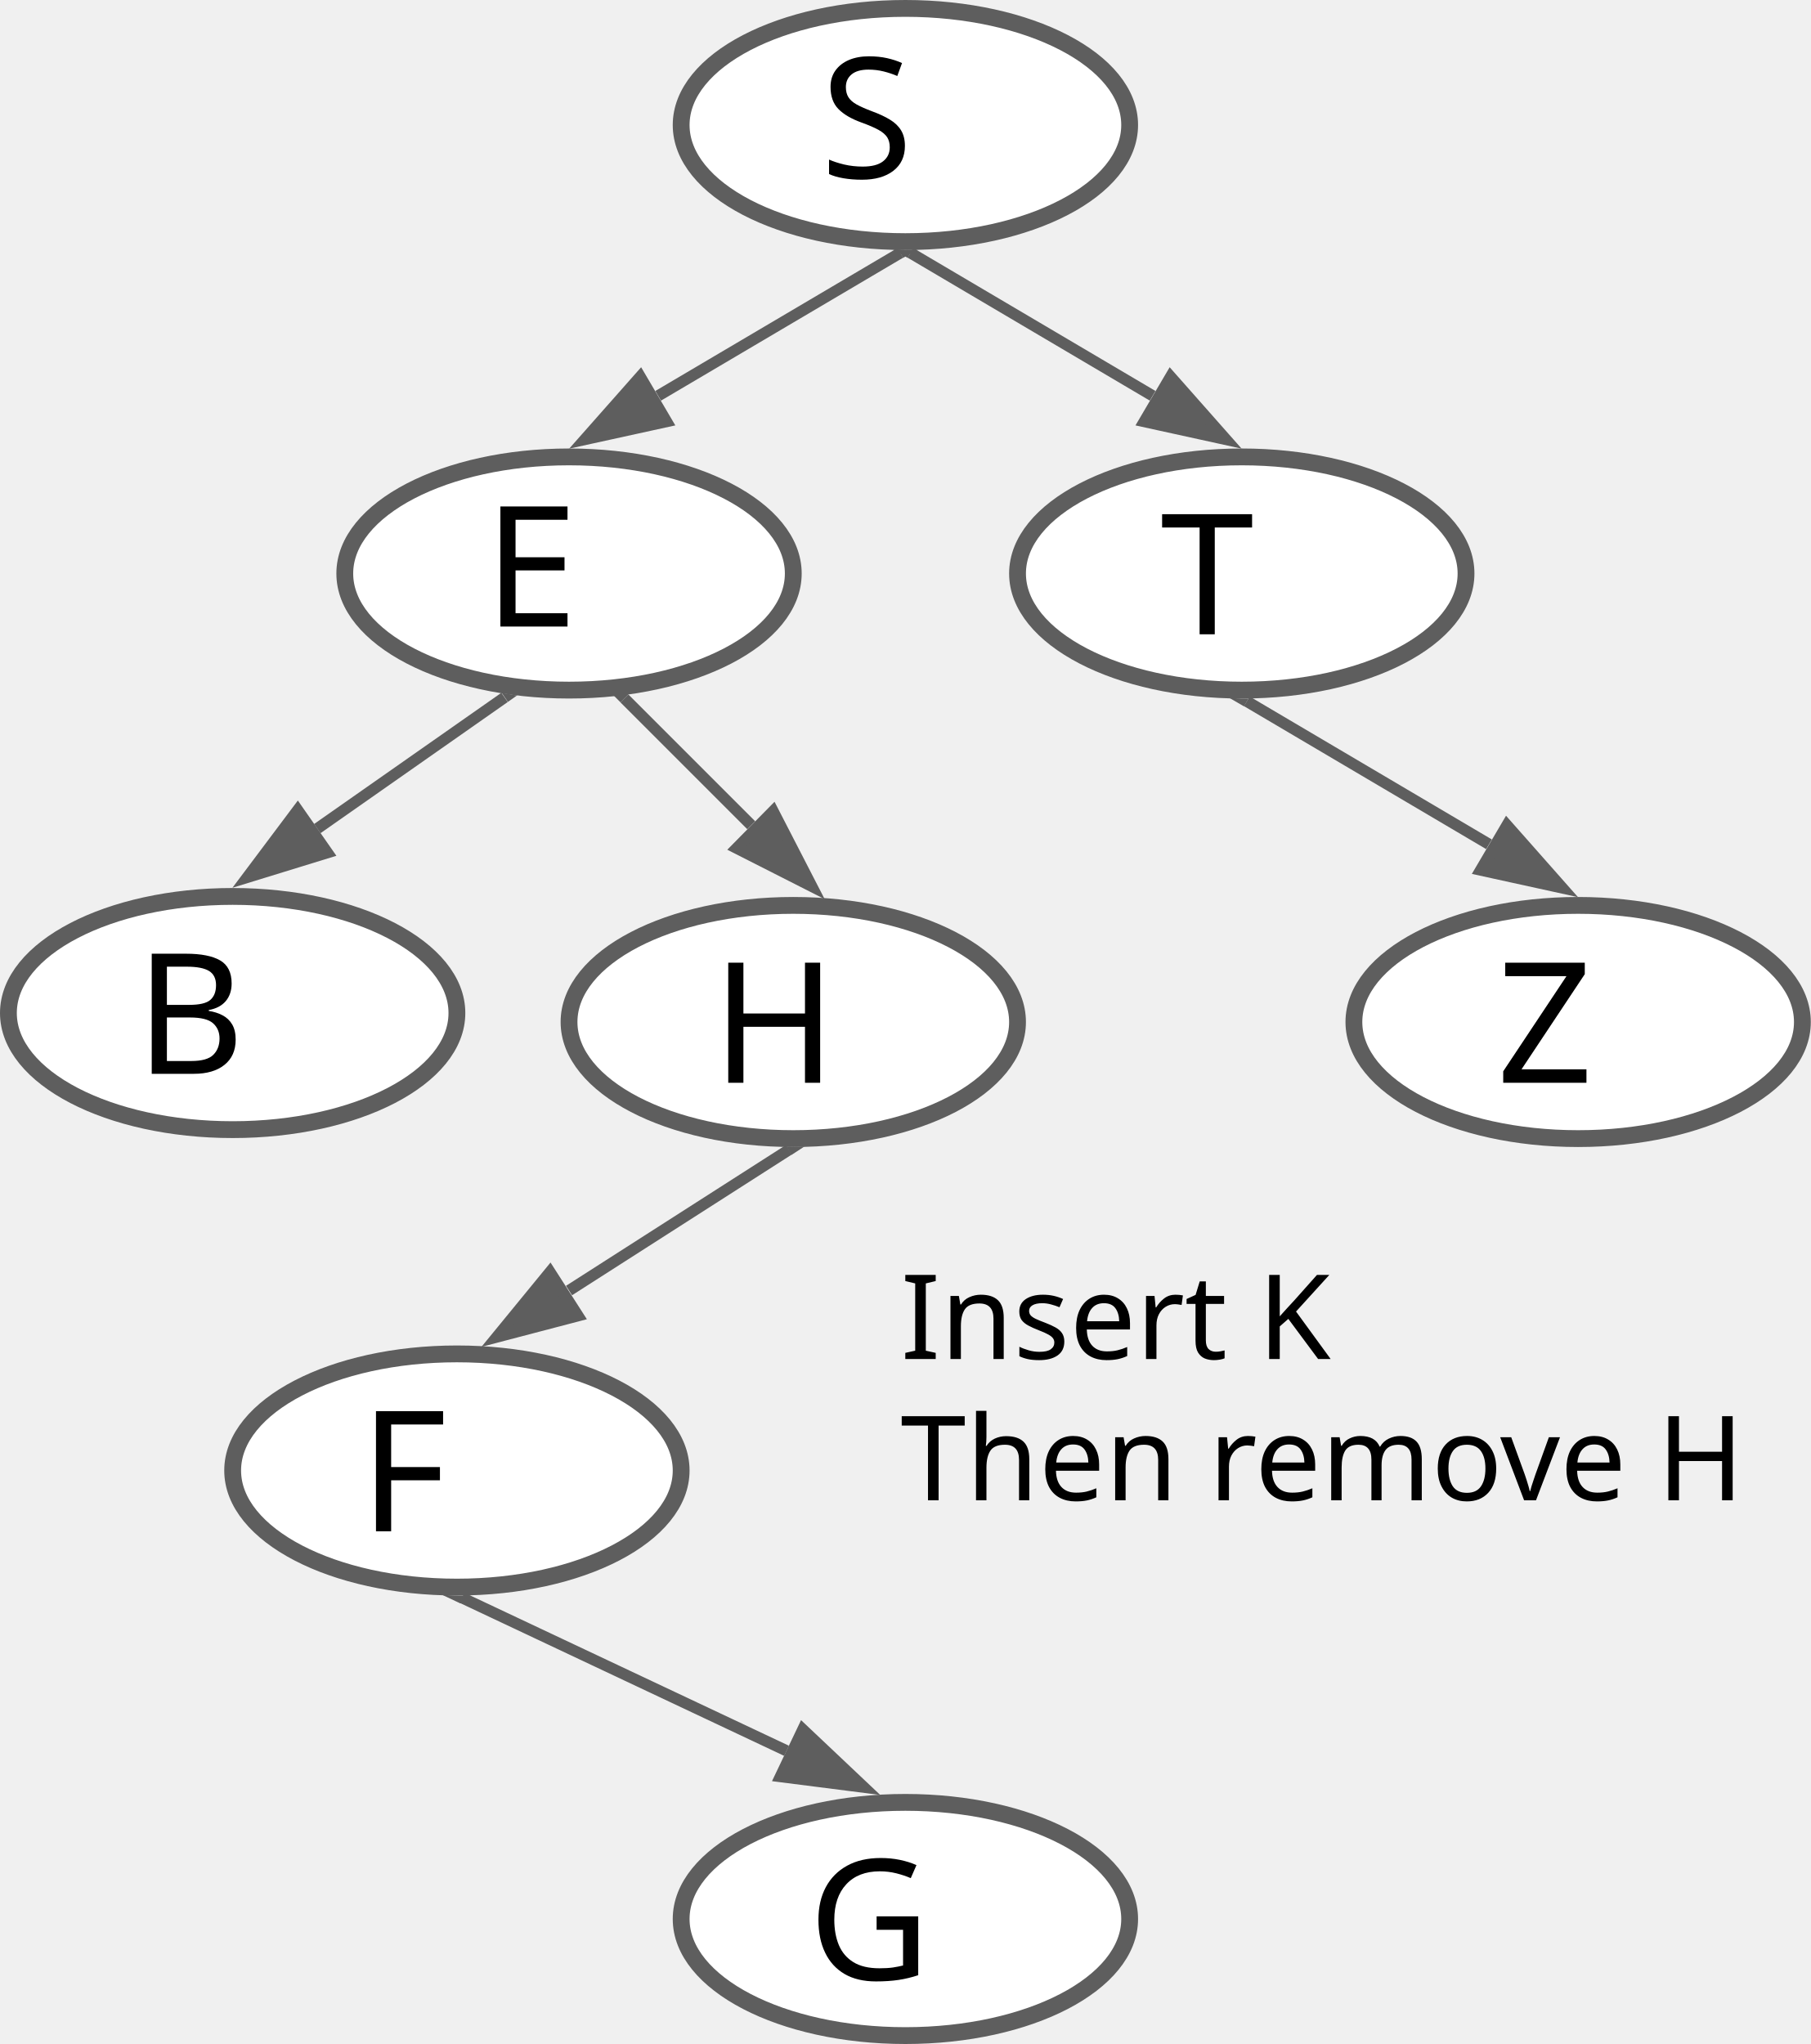
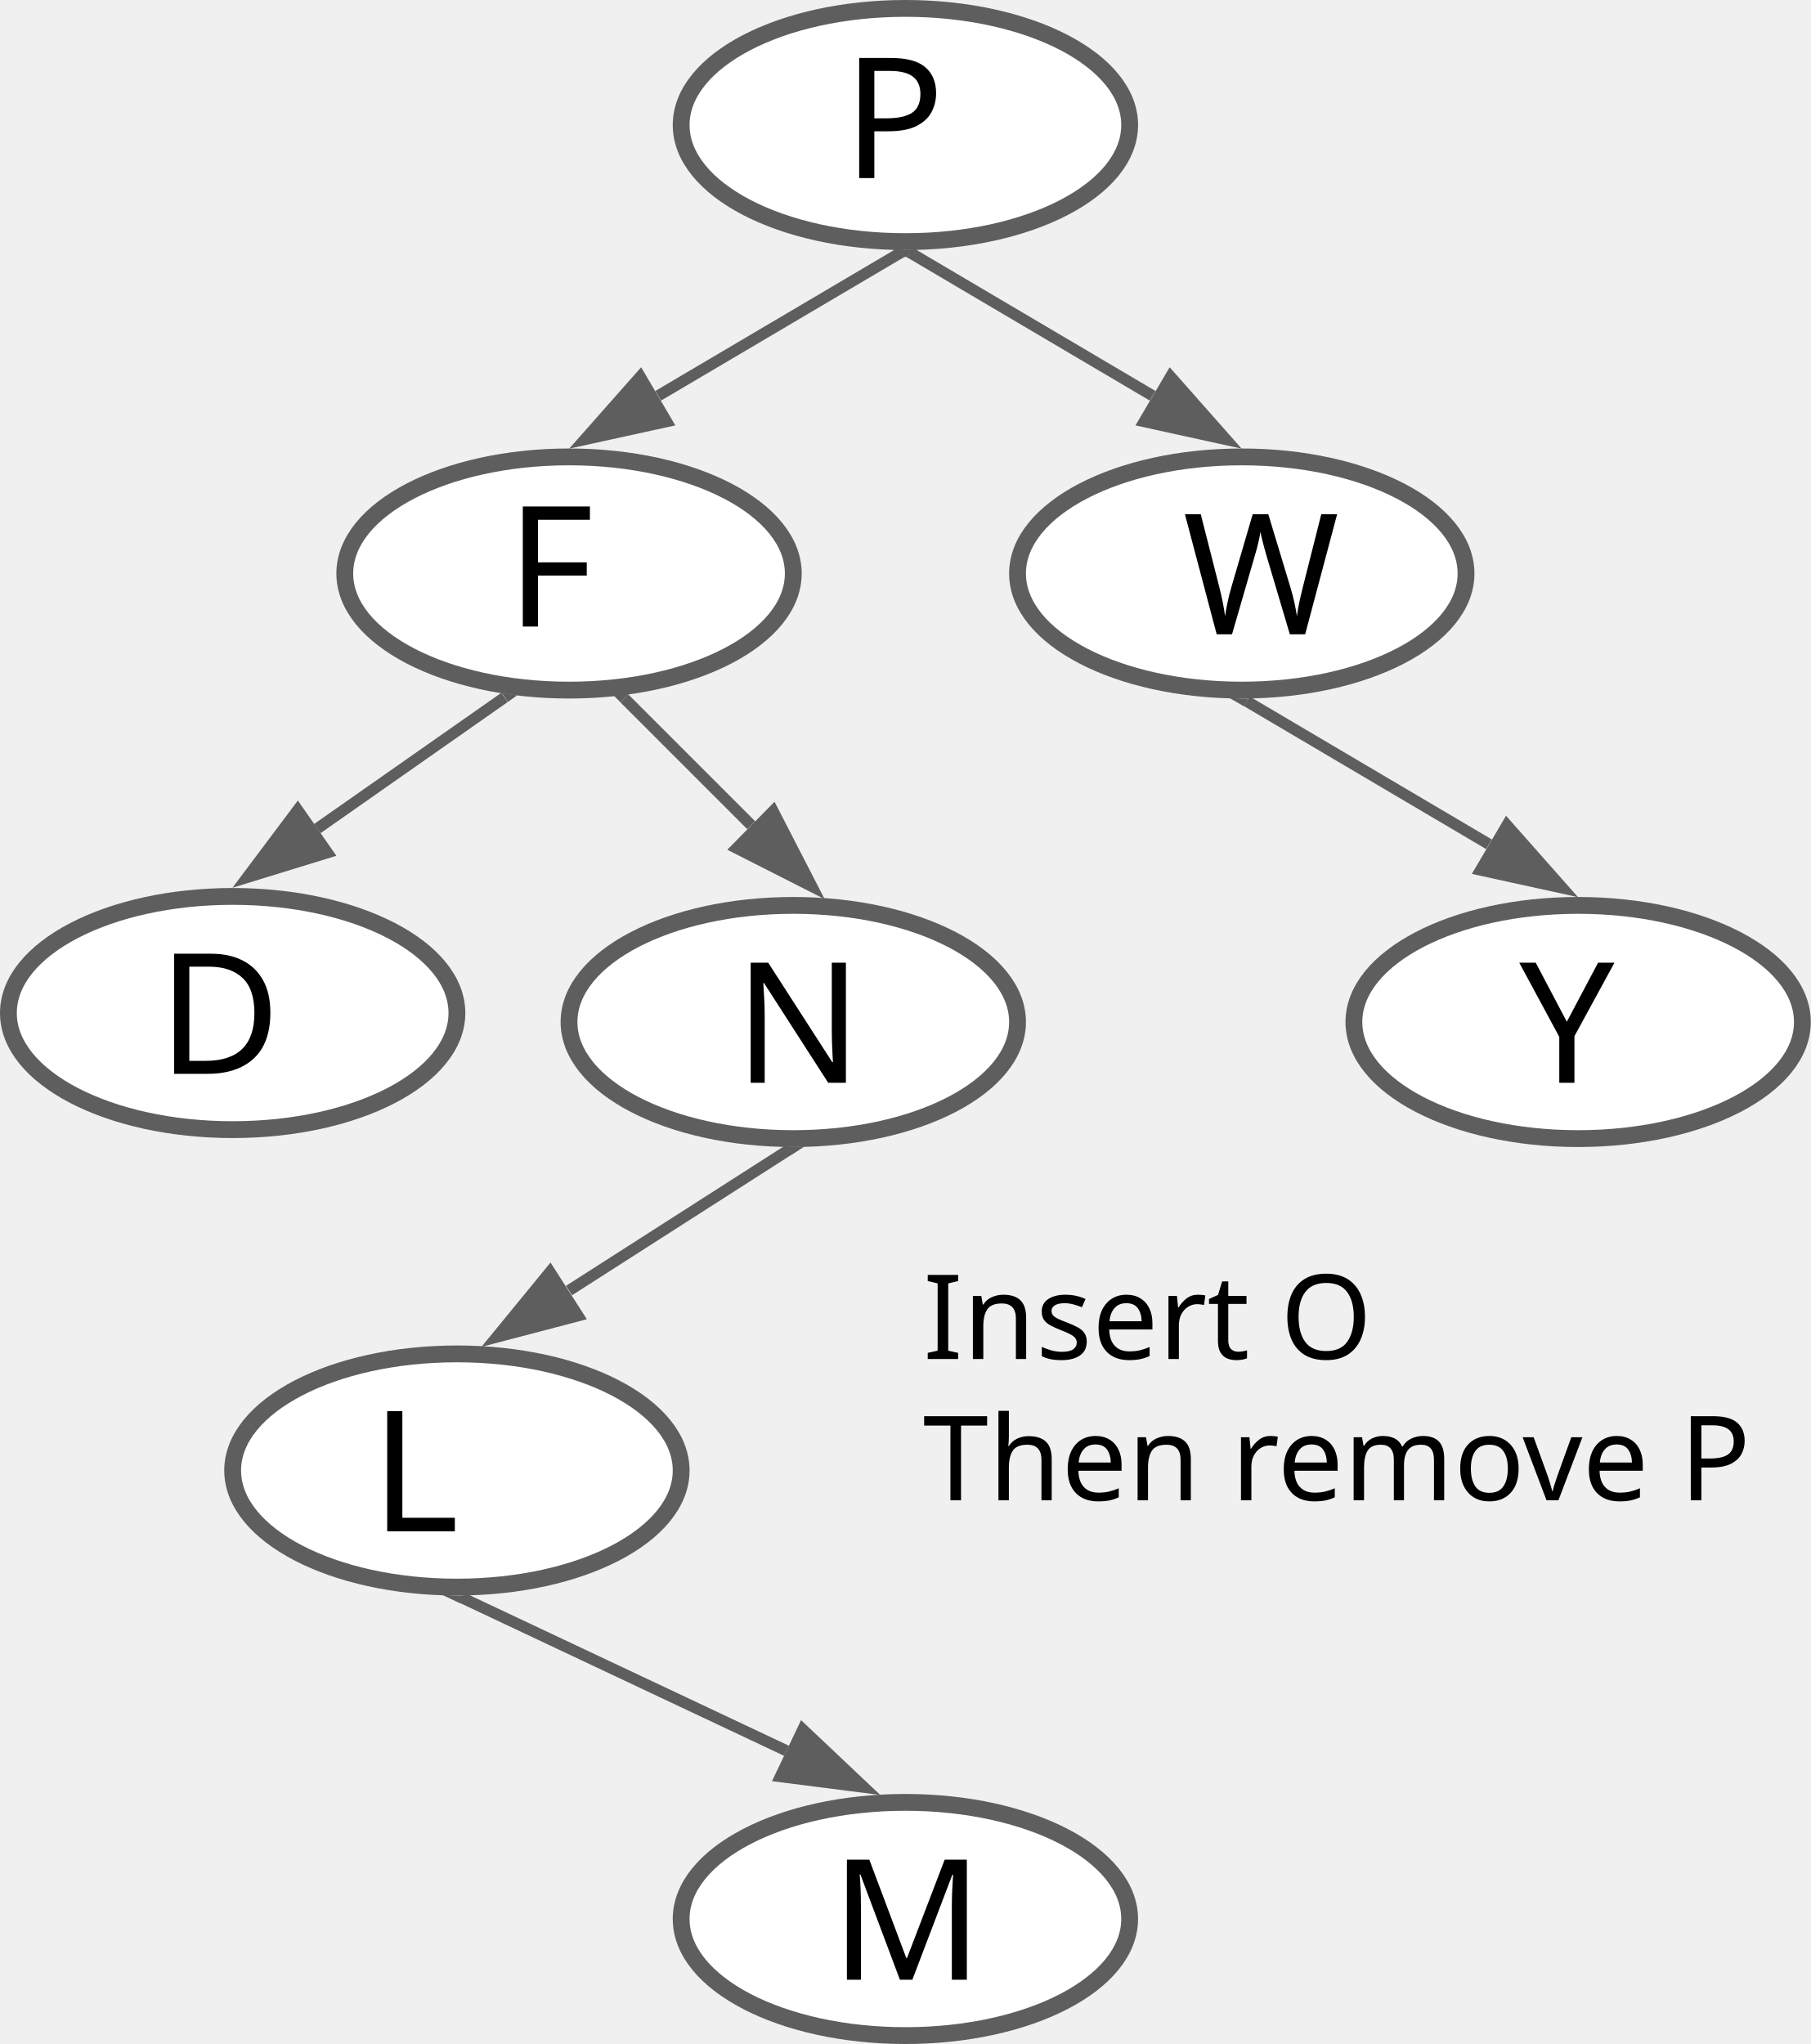
<svg xmlns="http://www.w3.org/2000/svg" xmlns:ns1="lucid" version="1.1" id="Layer_1" x="0px" y="0px" viewBox="0 0 323 364.6" style="enable-background:new 0 0 323 364.6;" xml:space="preserve">
  <style type="text/css">
	.st0{fill:#FFFFFF;stroke:#5E5E5E;stroke-width:3;}
	.st1{fill:none;stroke:#5E5E5E;stroke-width:2;}
	.st2{fill:#5E5E5E;}
	.st3{fill:#5E5E5E;stroke:#5E5E5E;stroke-width:2;}
	.st4{font-family:'MyriadPro-Regular';}
	.st5{font-size:30px;}
	.st6{font-size:21px;}
</style>
  <g transform="translate(-160 -160)" ns1:page-tab-id="0_0">
    <path class="st0" d="M361.5,182.3c0,11.5-17.9,20.8-40,20.8s-40-9.3-40-20.8s17.9-20.8,40-20.8S361.5,170.8,361.5,182.3z" />
    <path class="st0" d="M301.5,262.3c0,11.5-17.9,20.8-40,20.8s-40-9.3-40-20.8s17.9-20.8,40-20.8S301.5,250.8,301.5,262.3z" />
    <path class="st0" d="M421.5,262.3c0,11.5-17.9,20.8-40,20.8s-40-9.3-40-20.8s17.9-20.8,40-20.8S421.5,250.8,421.5,262.3z" />
    <path class="st0" d="M241.5,340.7c0,11.5-17.9,20.8-40,20.8s-40-9.3-40-20.8s17.9-20.8,40-20.8S241.5,329.2,241.5,340.7z" />
    <path class="st0" d="M341.5,342.3c0,11.5-17.9,20.8-40,20.8s-40-9.3-40-20.8s17.9-20.8,40-20.8S341.5,330.8,341.5,342.3z" />
    <path class="st0" d="M481.5,342.3c0,11.5-17.9,20.8-40,20.8s-40-9.3-40-20.8s17.9-20.8,40-20.8S481.5,330.8,481.5,342.3z" />
    <path class="st0" d="M281.5,422.3c0,11.5-17.9,20.8-40,20.8s-40-9.3-40-20.8s17.9-20.8,40-20.8S281.5,410.8,281.5,422.3z" />
    <path class="st0" d="M361.5,502.3c0,11.5-17.9,20.8-40,20.8s-40-9.3-40-20.8s17.9-20.8,40-20.8S361.5,490.8,361.5,502.3z" />
    <path class="st1" d="M320.6,205.1l-43.2,25.5" />
    <path class="st2" d="M321.5,204.6l2.1-0.1l-2.5,1.5l-0.9-1.5L321.5,204.6z" />
    <path class="st3" d="M264.3,238.4l9.9-11.2l4.7,8L264.3,238.4z" />
    <path class="st1" d="M365.6,230.6l-43.2-25.5" />
    <path class="st3" d="M378.7,238.4l-14.6-3.2l4.7-8L378.7,238.4z" />
    <path class="st2" d="M321.5,204.6l1.2,0l-0.8,1.4l-2.6-1.5L321.5,204.6z" />
    <path class="st1" d="M382.4,285.1l43.2,25.5" />
    <path class="st2" d="M381.5,284.6l1.2,0l-0.8,1.4l-2.6-1.5L381.5,284.6z" />
    <path class="st3" d="M438.7,318.4l-14.6-3.2l4.7-8L438.7,318.4z" />
    <path class="st1" d="M250,284.4l-33.4,23.4" />
    <path class="st2" d="M251.9,284l0.4,0l-1.7,1.2l-1.1-1.6l0,0L251.9,284z" />
    <path class="st3" d="M204.1,316.5l9-12l5.3,7.6L204.1,316.5z" />
    <path class="st1" d="M271.4,284.6l22.6,22.6" />
    <path class="st2" d="M272.1,283.9l-1.4,1.4l-1.3-1.3l2.5-0.3L272.1,283.9z" />
    <path class="st3" d="M304.8,318.1l-13.4-6.8l6.5-6.6L304.8,318.1z" />
    <path class="st1" d="M300.7,365.1l-39.2,25.1" />
    <path class="st2" d="M301.5,364.6l2-0.1l-2.3,1.5l-1-1.5L301.5,364.6z" />
    <path class="st3" d="M248.6,398.5l9.5-11.6l5,7.8L248.6,398.5z" />
    <path class="st1" d="M242.4,445l57.9,27.3" />
    <path class="st2" d="M241.5,444.6l1.2,0l-0.6,1.4l-3.2-1.5L241.5,444.6z" />
    <path class="st3" d="M314.1,478.8l-14.9-1.9l4-8.4L314.1,478.8z" />
  </g>
-   <text transform="matrix(1 0 0 1 86.3503 111.7612)" class="st4 st5">E</text>
-   <text transform="matrix(1 0 0 1 206.9954 113.1414)" class="st4 st5">T</text>
-   <text transform="matrix(1 0 0 1 24.1608 191.5414)" class="st4 st5">B</text>
-   <text transform="matrix(1 0 0 1 126.9954 193.1414)" class="st4 st5">H</text>
-   <text transform="matrix(1 0 0 1 266.9955 193.1414)" class="st4 st5">Z</text>
-   <text transform="matrix(1 0 0 1 64.1608 273.1414)" class="st4 st5">F</text>
-   <text transform="matrix(1 0 0 1 144.1608 353.1413)" class="st4 st5">G</text>
-   <text transform="matrix(1 0 0 1 146.3504 31.7612)" class="st4 st5">S</text>
-   <text transform="matrix(1 0 0 1 160.6404 242.4136)">
-     <tspan x="0" y="0" class="st4 st6">Insert K</tspan>
-     <tspan x="0" y="25.2" class="st4 st6">Then remove H</tspan>
+   <text transform="matrix(1 0 0 1 90.3503 111.7612)" class="st4 st5">F</text>
+   <text transform="matrix(1 0 0 1 210.9954 113.1414)" class="st4 st5">W</text>
+   <text transform="matrix(1 0 0 1 28.1608 191.5414)" class="st4 st5">D</text>
+   <text transform="matrix(1 0 0 1 130.9954 193.1414)" class="st4 st5">N</text>
+   <text transform="matrix(1 0 0 1 270.9955 193.1414)" class="st4 st5">Y</text>
+   <text transform="matrix(1 0 0 1 66.1608 273.1414)" class="st4 st5">L</text>
+   <text transform="matrix(1 0 0 1 148.1608 353.1413)" class="st4 st5">M</text>
+   <text transform="matrix(1 0 0 1 150.3504 31.7612)" class="st4 st5">P</text>
+   <text transform="matrix(1 0 0 1 164.6404 242.4136)">
+     <tspan x="0" y="0" class="st4 st6">Insert O</tspan>
+     <tspan x="0" y="25.2" class="st4 st6">Then remove P</tspan>
  </text>
</svg>
